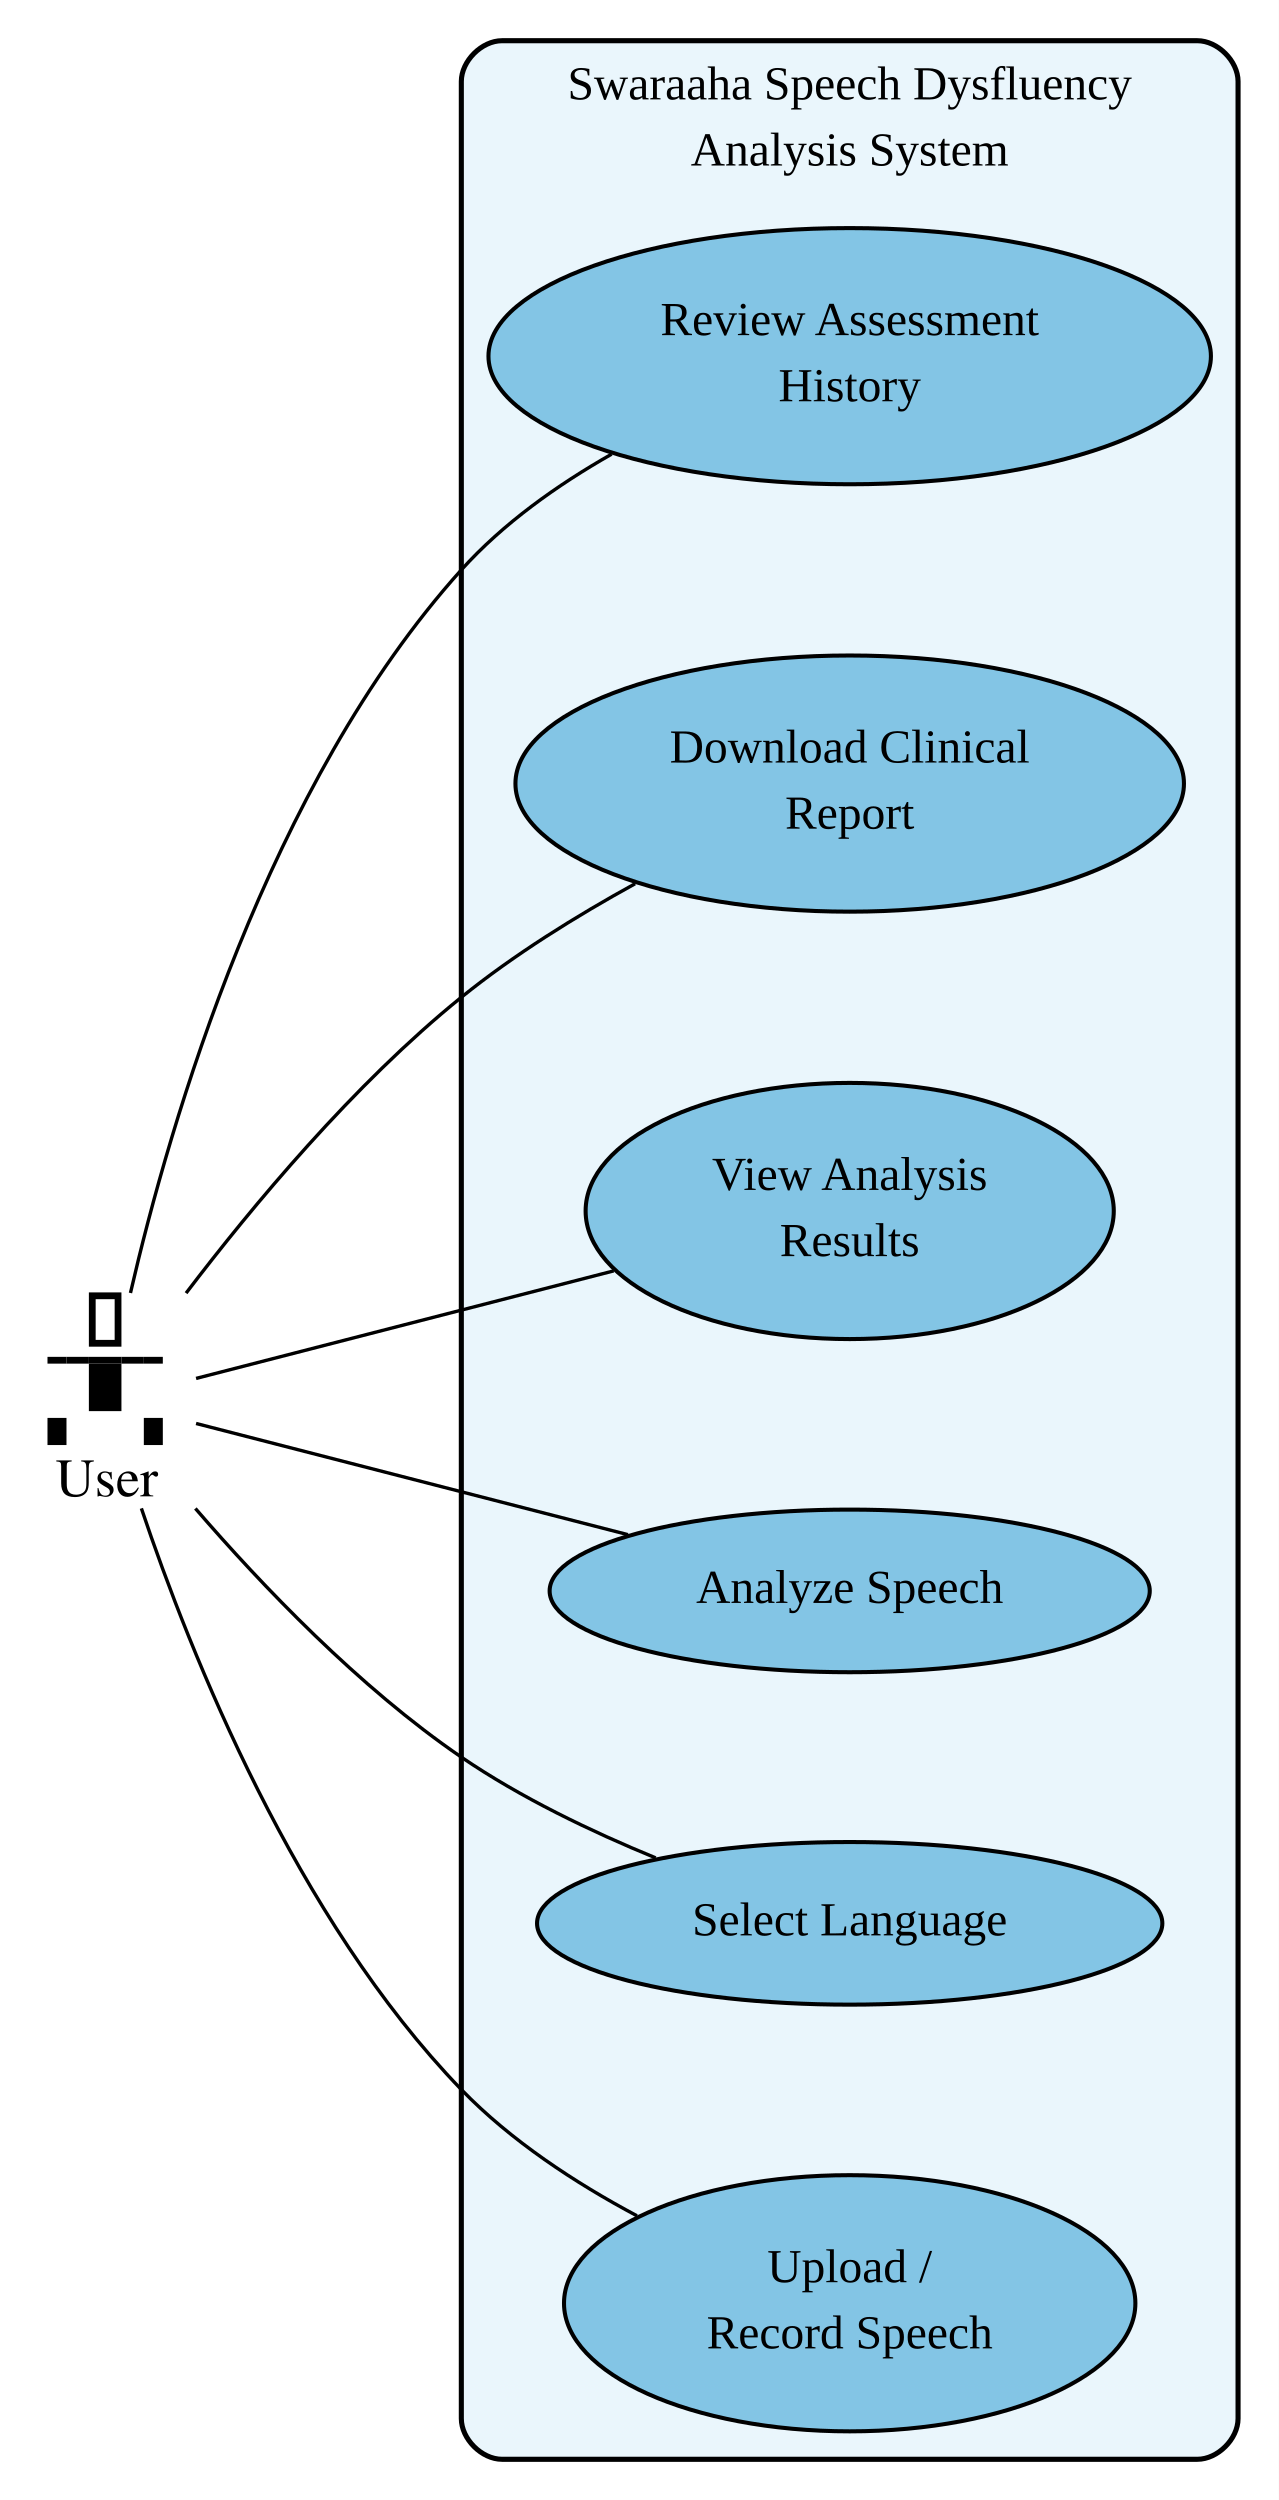
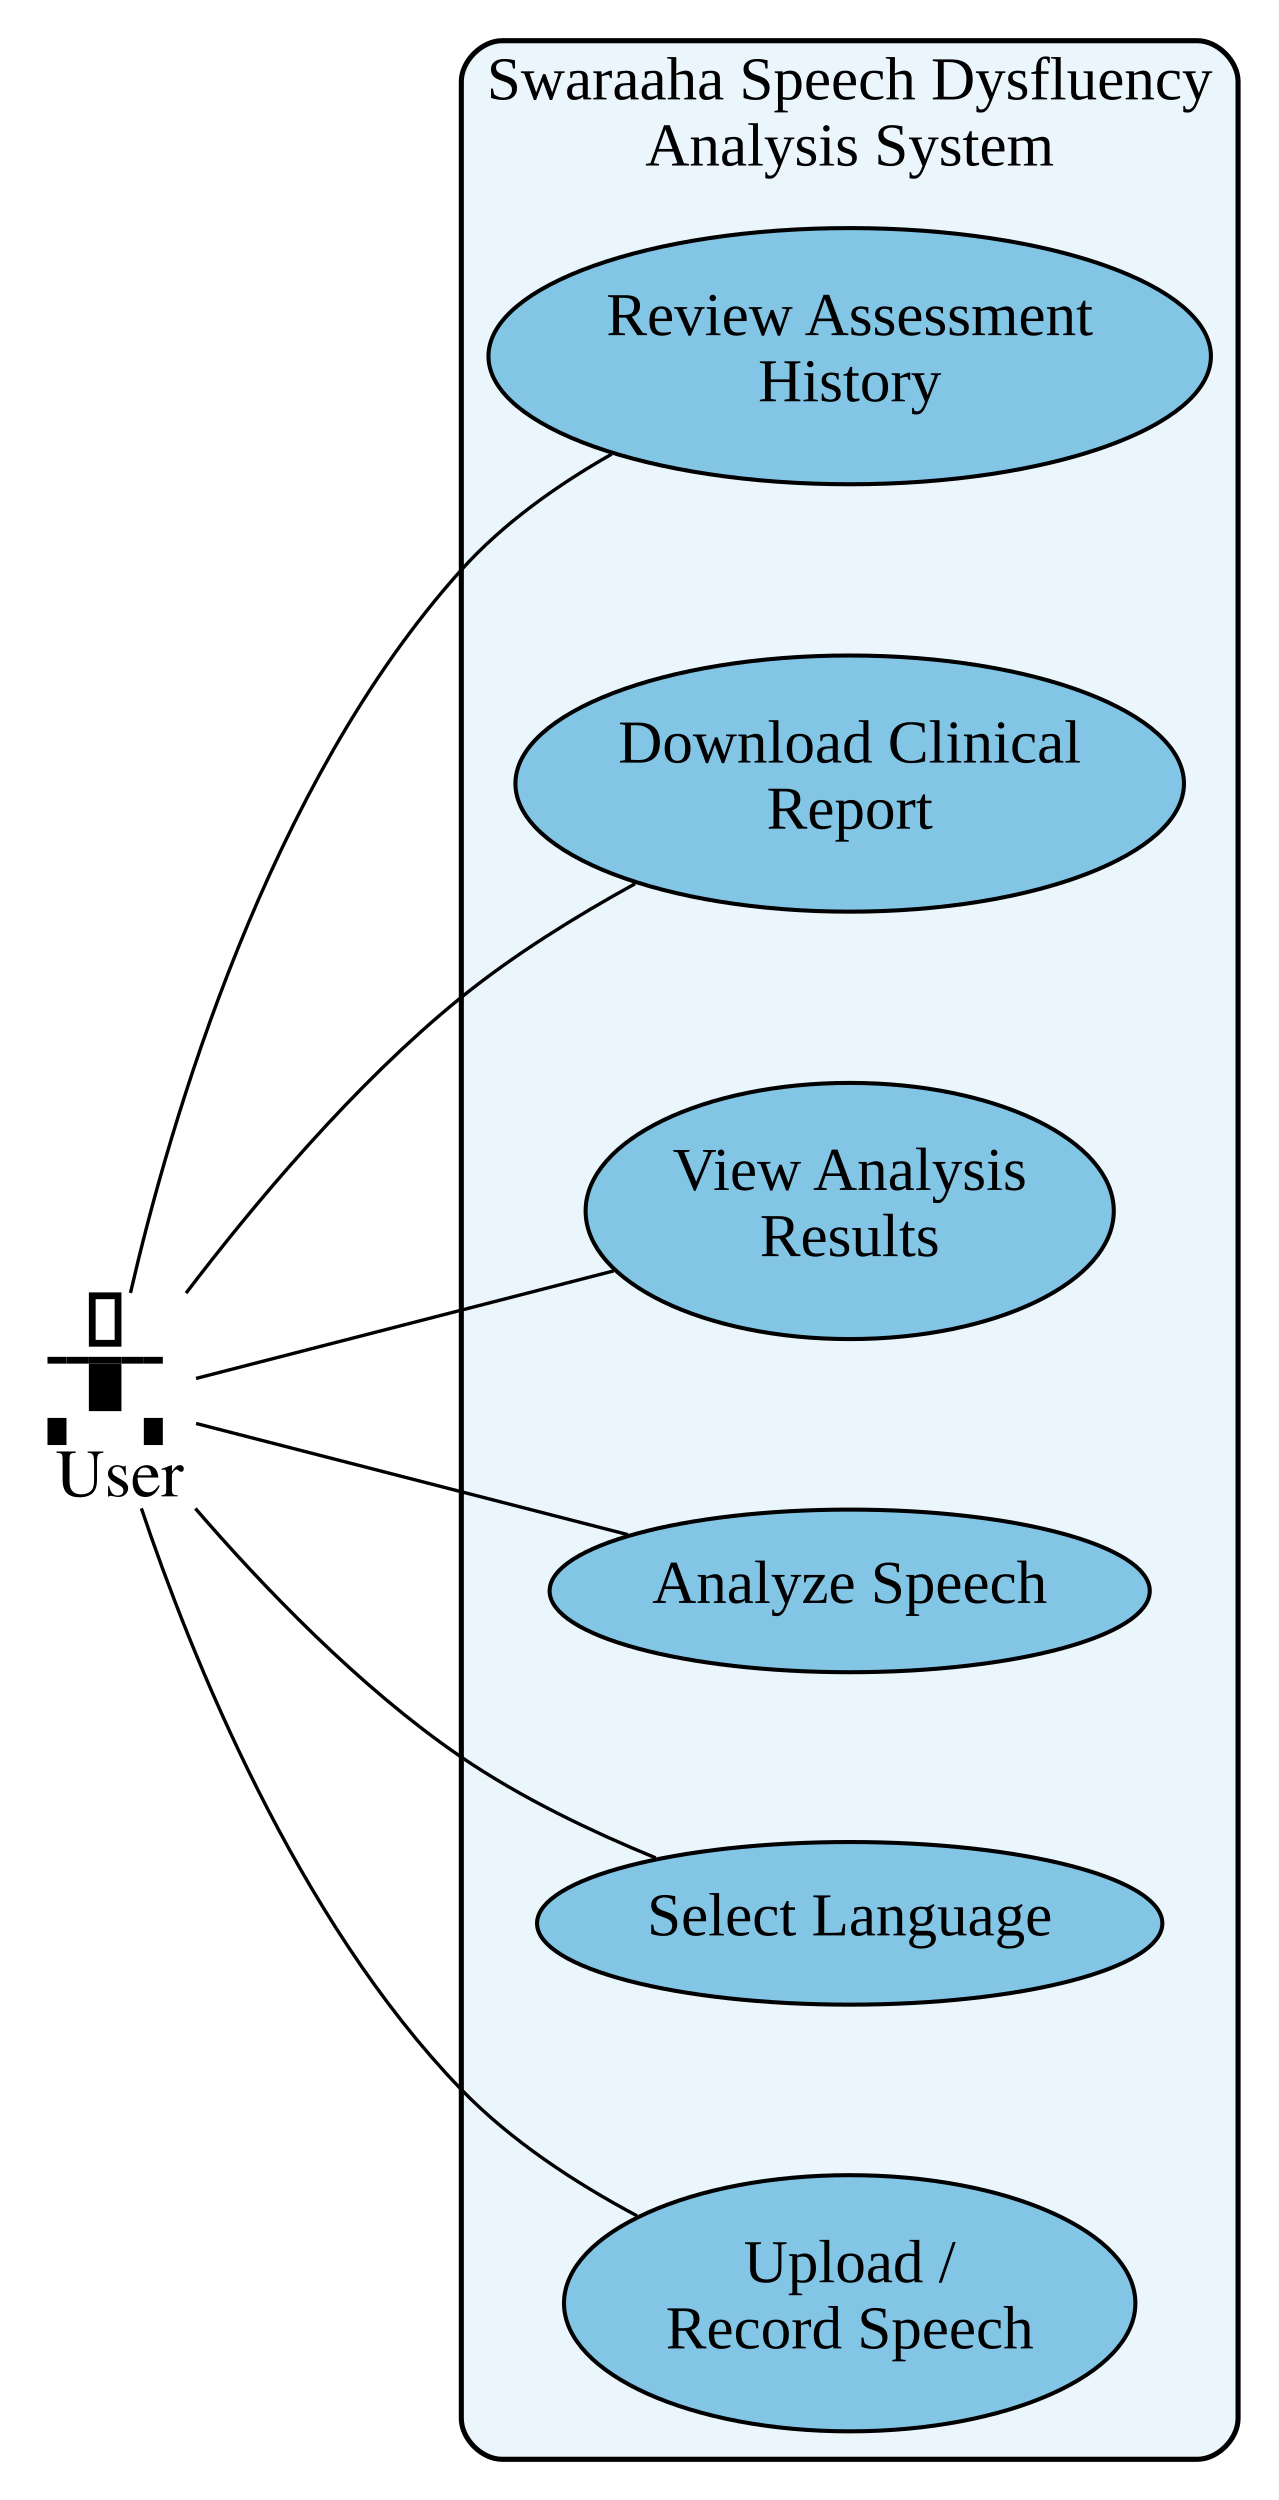
<svg xmlns="http://www.w3.org/2000/svg" width="377pt" height="737pt" viewBox="0.00 0.00 377.00 737.00">
  <g id="graph0" class="graph" transform="scale(1 1) rotate(0) translate(4 733)">
    <polygon fill="white" stroke="none" points="-4,4 -4,-733 372.98,-733 372.98,4 -4,4" />
    <g id="clust1" class="cluster">
      <path fill="#eaf6fc" stroke="black" stroke-width="1.5" d="M144,-8C144,-8 348.98,-8 348.98,-8 354.98,-8 360.98,-14 360.98,-20 360.98,-20 360.98,-709 360.98,-709 360.98,-715 354.98,-721 348.98,-721 348.98,-721 144,-721 144,-721 138,-721 132,-715 132,-709 132,-709 132,-20 132,-20 132,-14 138,-8 144,-8" />
-       <text xml:space="preserve" text-anchor="middle" x="246.49" y="-703.7" font-family="Times New Roman" font-size="14.00">Swaraaha Speech Dysfluency</text>
-       <text xml:space="preserve" text-anchor="middle" x="246.49" y="-684.2" font-family="Times New Roman" font-size="14.00">Analysis System</text>
+       <text xml:space="preserve" text-anchor="middle" x="246.49" y="-703.7" font-family="Times New Roman" font-size="18.00">Swaraaha Speech Dysfluency</text>
+       <text xml:space="preserve" text-anchor="middle" x="246.49" y="-684.2" font-family="Times New Roman" font-size="18.00">Analysis System</text>
    </g>
    <g id="node1" class="node">
      <polygon fill="none" stroke="black" stroke-width="2" points="23.2,-337 23.2,-351 30.8,-351 30.8,-337 23.2,-337" />
      <polygon fill="black" stroke="none" stroke-width="2" points="10,-331 10,-333 15.6,-333 15.6,-331 10,-331" />
      <polygon fill="black" stroke="none" stroke-width="2" points="15.6,-331 15.6,-333 22.2,-333 22.2,-331 15.6,-331" />
      <polygon fill="black" stroke="none" stroke-width="2" points="22.2,-331 22.2,-333 31.8,-333 31.8,-331 22.2,-331" />
      <polygon fill="black" stroke="none" stroke-width="2" points="31.8,-331 31.8,-333 38.4,-333 38.4,-331 31.8,-331" />
      <polygon fill="black" stroke="none" stroke-width="2" points="38.4,-331 38.4,-333 44,-333 44,-331 38.4,-331" />
      <polygon fill="black" stroke="none" stroke-width="2" points="22.2,-317 22.2,-331 31.8,-331 31.8,-317 22.2,-317" />
      <polygon fill="black" stroke="none" stroke-width="2" points="10,-307 10,-315 15.6,-315 15.6,-307 10,-307" />
      <polygon fill="black" stroke="none" stroke-width="2" points="38.4,-307 38.4,-315 44,-315 44,-307 38.4,-307" />
-       <text xml:space="preserve" text-anchor="start" x="12.38" y="-291.88" font-family="Times,serif" font-size="16.00">User</text>
+       <text xml:space="preserve" text-anchor="start" x="12.38" y="-291.88" font-family="Times,serif" font-size="20.00">User</text>
    </g>
    <g id="node2" class="node">
      <ellipse fill="#83c5e5" stroke="black" stroke-width="1.2" cx="246.49" cy="-54" rx="84.22" ry="37.76" />
-       <text xml:space="preserve" text-anchor="middle" x="246.49" y="-60.2" font-family="Times New Roman" font-size="14.00">Upload /</text>
-       <text xml:space="preserve" text-anchor="middle" x="246.49" y="-40.7" font-family="Times New Roman" font-size="14.00">Record Speech</text>
+       <text xml:space="preserve" text-anchor="middle" x="246.49" y="-60.2" font-family="Times New Roman" font-size="18.00">Upload /</text>
+       <text xml:space="preserve" text-anchor="middle" x="246.49" y="-40.7" font-family="Times New Roman" font-size="18.00">Record Speech</text>
    </g>
    <g id="edge1" class="edge">
      <path fill="none" stroke="black" d="M37.68,-288.33C52.21,-245.14 83.27,-167.38 132,-117 146.57,-101.94 165.53,-89.5 183.77,-79.78" />
    </g>
    <g id="node3" class="node">
      <ellipse fill="#83c5e5" stroke="black" stroke-width="1.2" cx="246.49" cy="-166" rx="92.17" ry="23.97" />
-       <text xml:space="preserve" text-anchor="middle" x="246.49" y="-162.45" font-family="Times New Roman" font-size="14.00">Select Language</text>
+       <text xml:space="preserve" text-anchor="middle" x="246.49" y="-162.45" font-family="Times New Roman" font-size="18.00">Select Language</text>
    </g>
    <g id="edge2" class="edge">
      <path fill="none" stroke="black" d="M53.6,-288.3C73.2,-265.6 101.91,-235.54 132,-215 149.46,-203.08 170.29,-193.08 189.3,-185.29" />
    </g>
    <g id="node4" class="node">
      <ellipse fill="#83c5e5" stroke="black" stroke-width="1.2" cx="246.49" cy="-264" rx="88.46" ry="23.97" />
-       <text xml:space="preserve" text-anchor="middle" x="246.49" y="-260.45" font-family="Times New Roman" font-size="14.00">Analyze Speech</text>
+       <text xml:space="preserve" text-anchor="middle" x="246.49" y="-260.45" font-family="Times New Roman" font-size="18.00">Analyze Speech</text>
    </g>
    <g id="edge3" class="edge">
      <path fill="none" stroke="black" d="M53.8,-313.36C84.97,-305.33 138.52,-291.54 181.11,-280.58" />
    </g>
    <g id="node5" class="node">
      <ellipse fill="#83c5e5" stroke="black" stroke-width="1.2" cx="246.49" cy="-376" rx="77.85" ry="37.76" />
-       <text xml:space="preserve" text-anchor="middle" x="246.49" y="-382.2" font-family="Times New Roman" font-size="14.00">View Analysis</text>
-       <text xml:space="preserve" text-anchor="middle" x="246.49" y="-362.7" font-family="Times New Roman" font-size="14.00">Results</text>
+       <text xml:space="preserve" text-anchor="middle" x="246.49" y="-382.2" font-family="Times New Roman" font-size="18.00">View Analysis</text>
+       <text xml:space="preserve" text-anchor="middle" x="246.49" y="-362.7" font-family="Times New Roman" font-size="18.00">Results</text>
    </g>
    <g id="edge4" class="edge">
      <path fill="none" stroke="black" d="M53.8,-326.64C83.96,-334.41 135.06,-347.57 176.93,-358.35" />
    </g>
    <g id="node6" class="node">
      <ellipse fill="#83c5e5" stroke="black" stroke-width="1.2" cx="246.49" cy="-502" rx="98.54" ry="37.76" />
-       <text xml:space="preserve" text-anchor="middle" x="246.49" y="-508.2" font-family="Times New Roman" font-size="14.00">Download Clinical</text>
-       <text xml:space="preserve" text-anchor="middle" x="246.49" y="-488.7" font-family="Times New Roman" font-size="14.00">Report</text>
+       <text xml:space="preserve" text-anchor="middle" x="246.49" y="-508.2" font-family="Times New Roman" font-size="18.00">Download Clinical</text>
+       <text xml:space="preserve" text-anchor="middle" x="246.49" y="-488.7" font-family="Times New Roman" font-size="18.00">Report</text>
    </g>
    <g id="edge5" class="edge">
      <path fill="none" stroke="black" d="M50.85,-351.78C70.39,-377.45 100.31,-413.39 132,-439 147.51,-451.54 165.86,-462.93 183.23,-472.48" />
    </g>
    <g id="node7" class="node">
      <ellipse fill="#83c5e5" stroke="black" stroke-width="1.2" cx="246.49" cy="-628" rx="106.49" ry="37.76" />
-       <text xml:space="preserve" text-anchor="middle" x="246.49" y="-634.2" font-family="Times New Roman" font-size="14.00">Review Assessment</text>
-       <text xml:space="preserve" text-anchor="middle" x="246.49" y="-614.7" font-family="Times New Roman" font-size="14.00">History</text>
+       <text xml:space="preserve" text-anchor="middle" x="246.49" y="-634.2" font-family="Times New Roman" font-size="18.00">Review Assessment</text>
+       <text xml:space="preserve" text-anchor="middle" x="246.49" y="-614.7" font-family="Times New Roman" font-size="18.00">History</text>
    </g>
    <g id="edge6" class="edge">
      <path fill="none" stroke="black" d="M34.46,-351.83C46.13,-402.34 74.97,-501.63 132,-565 144.29,-578.65 160.25,-590 176.31,-599.12" />
    </g>
  </g>
</svg>
